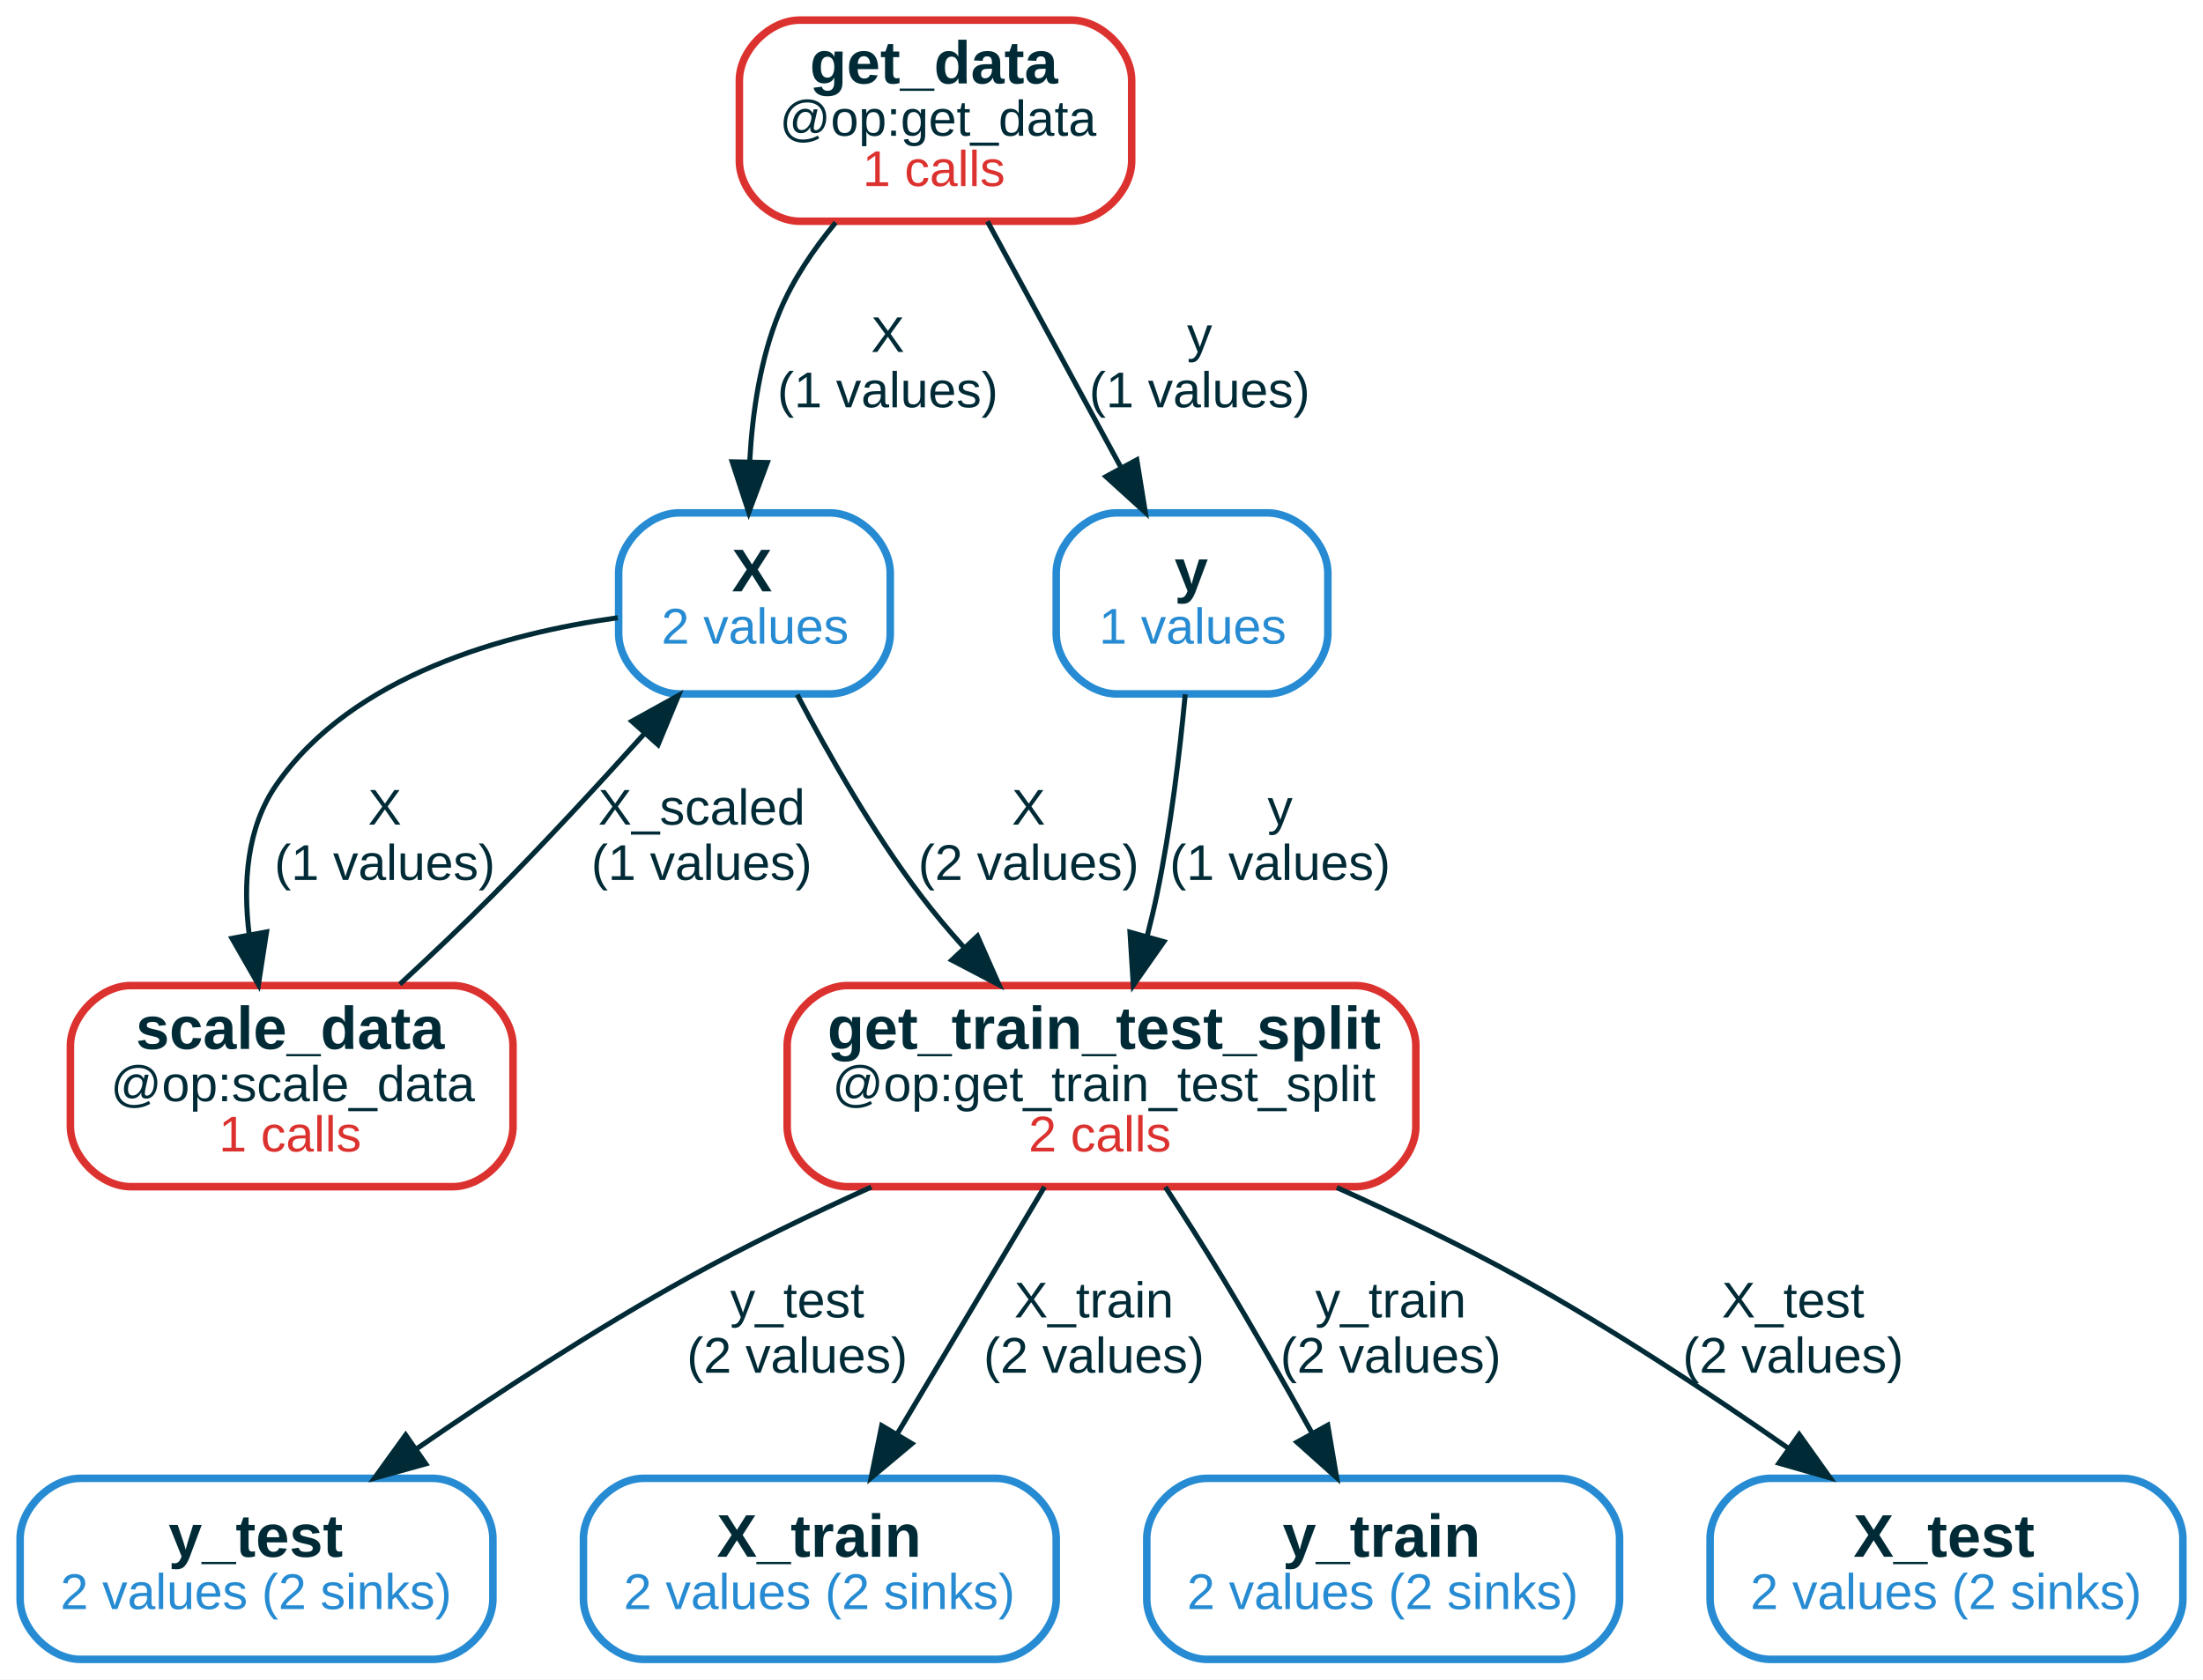
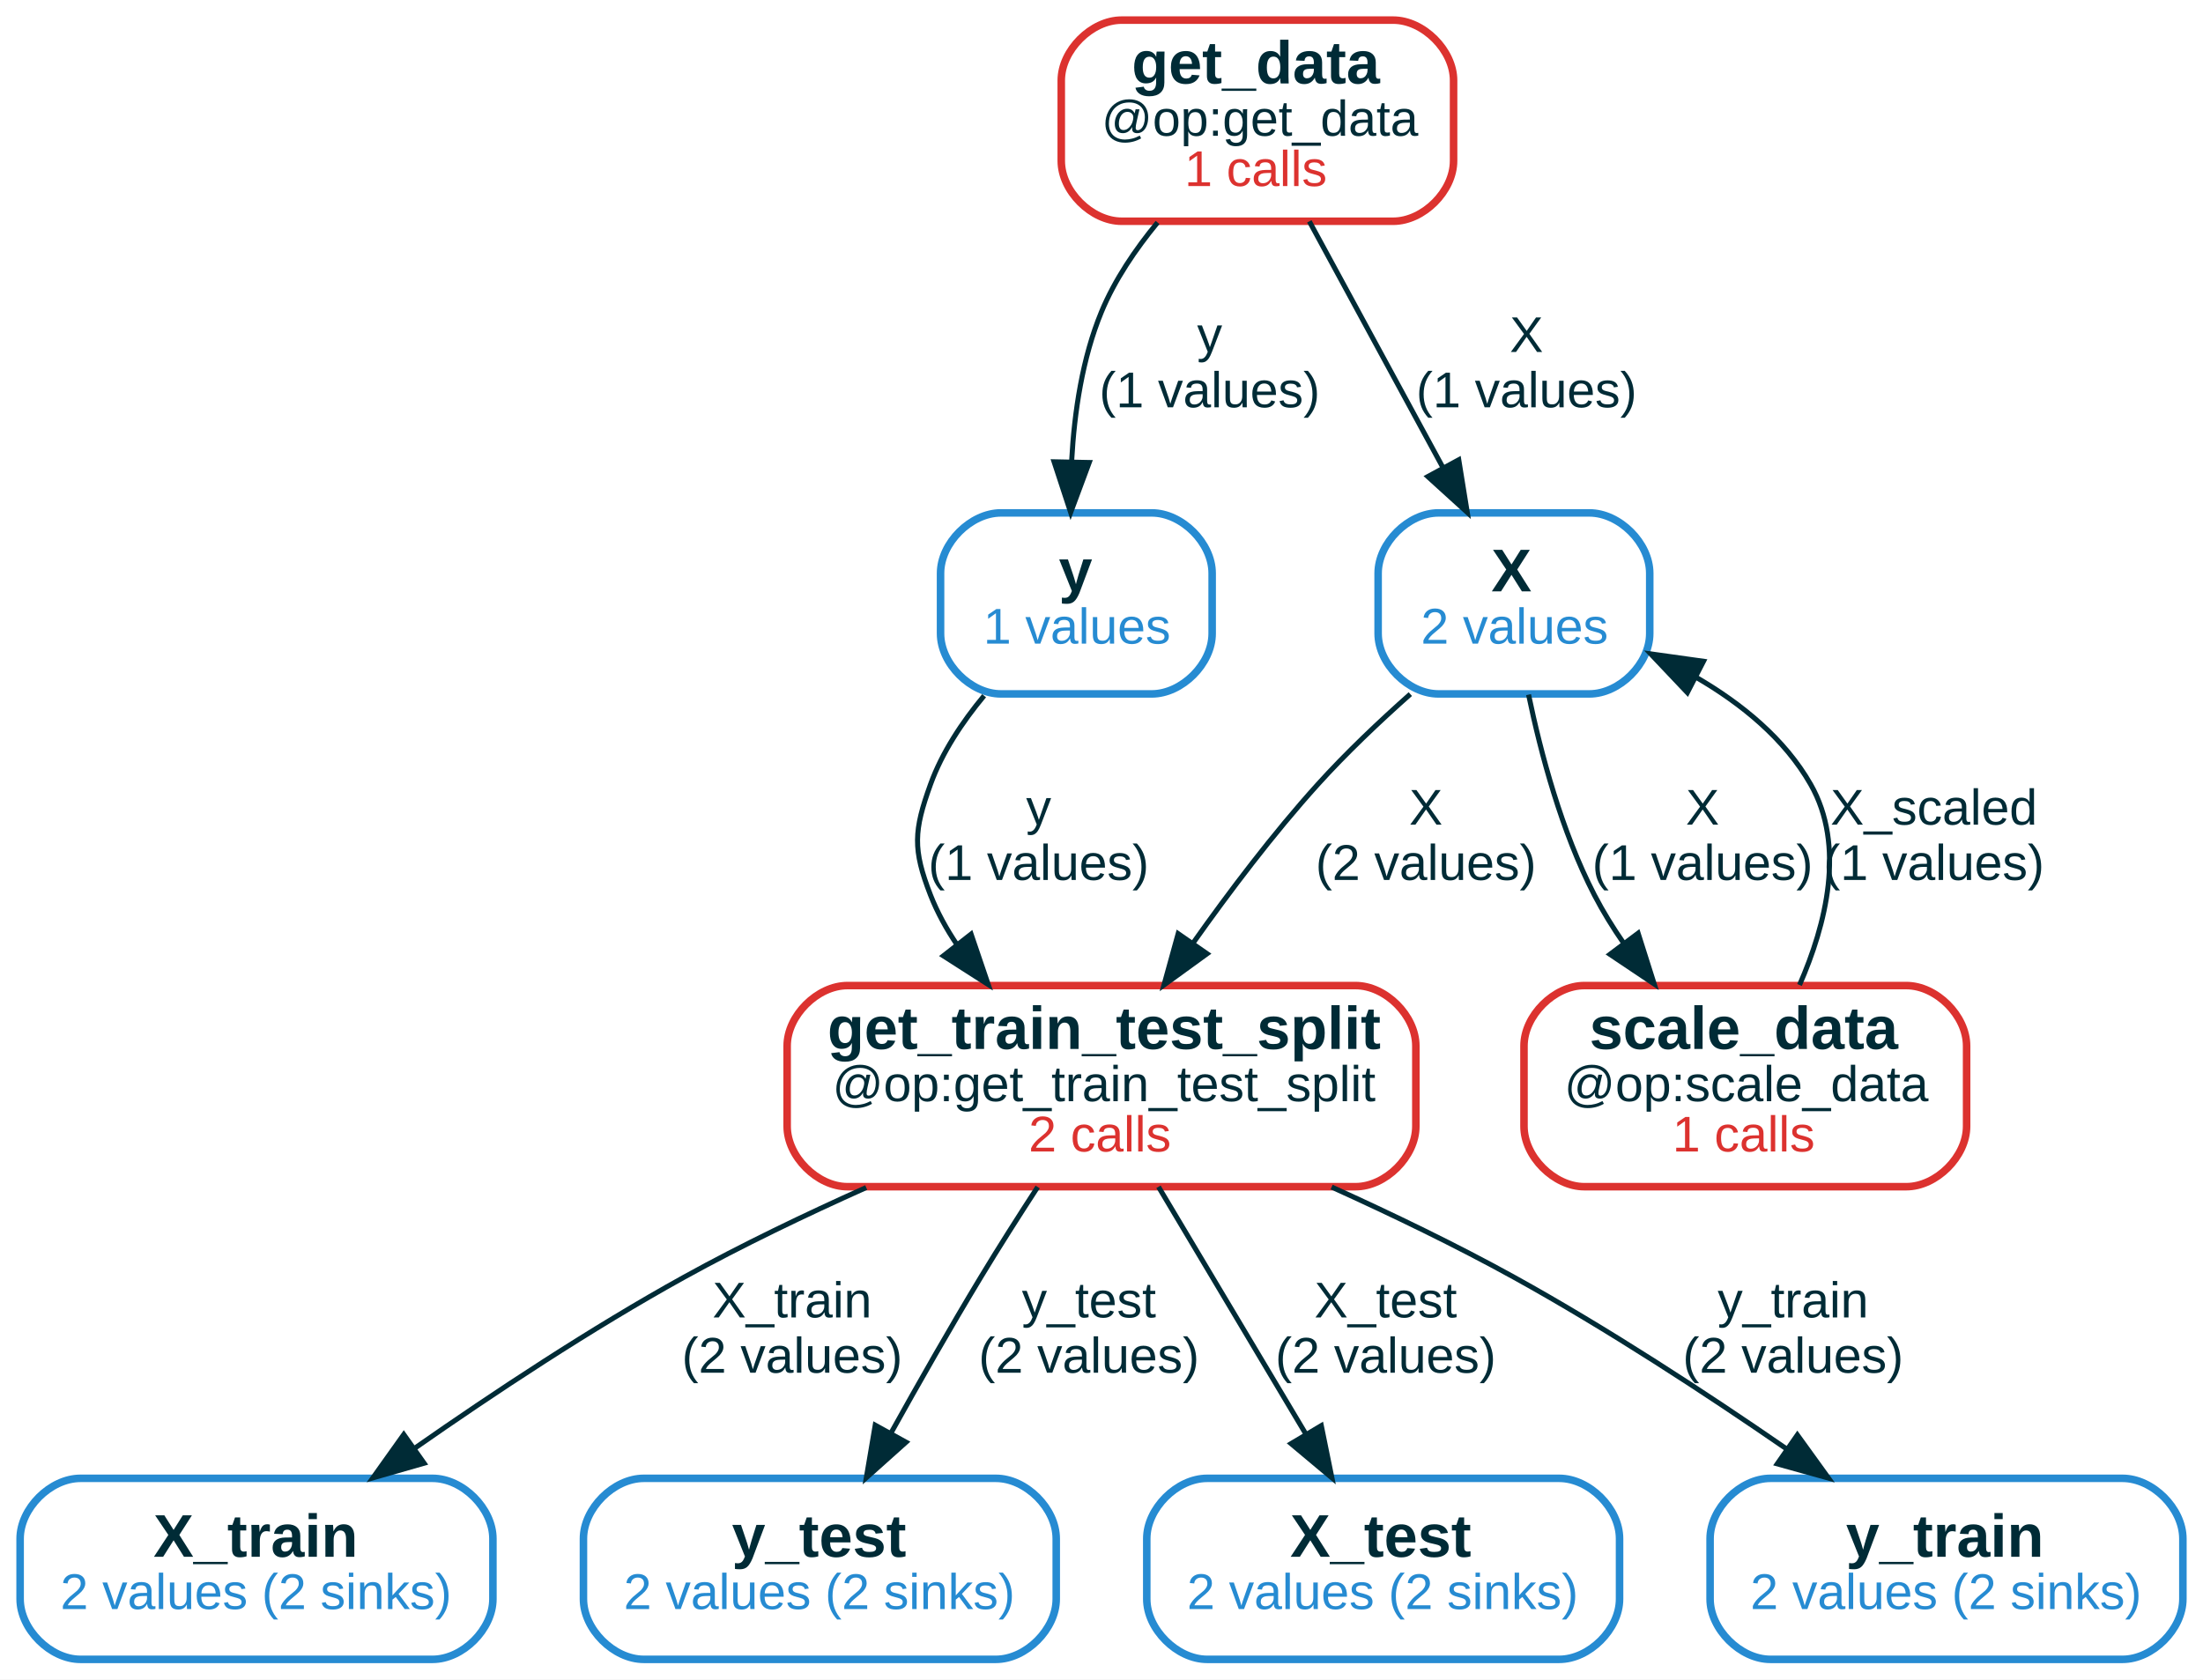
<svg xmlns="http://www.w3.org/2000/svg" width="438pt" height="334pt" viewBox="0.00 0.00 438.00 334.00">
  <g id="graph0" class="graph" transform="scale(1 1) rotate(0) translate(4 330)">
    <polygon fill="white" stroke="transparent" points="-4,4 -4,-330 434,-330 434,4 -4,4" />
    <g id="node1" class="node">
      <path fill="none" stroke="#268bd2" stroke-width="1.5" d="M82,-36C82,-36 12,-36 12,-36 6,-36 0,-30 0,-24 0,-24 0,-12 0,-12 0,-6 6,0 12,0 12,0 82,0 82,0 88,0 94,-6 94,-12 94,-12 94,-24 94,-24 94,-30 88,-36 82,-36" />
-       <text text-anchor="start" x="29.5" y="-20.4" font-family="Liberation Sans,Helvetica,Arial,sans-serif" font-weight="bold" font-size="12.00" fill="#002b36">y_test</text>
+       <text text-anchor="start" x="26.5" y="-20.4" font-family="Liberation Sans,Helvetica,Arial,sans-serif" font-weight="bold" font-size="12.00" fill="#002b36">X_train</text>
      <text text-anchor="start" x="8" y="-10" font-family="Liberation Sans,Helvetica,Arial,sans-serif" font-size="10.00" fill="#268bd2">2 values (2 sinks)</text>
    </g>
    <g id="node2" class="node">
      <path fill="none" stroke="#268bd2" stroke-width="1.5" d="M194,-36C194,-36 124,-36 124,-36 118,-36 112,-30 112,-24 112,-24 112,-12 112,-12 112,-6 118,0 124,0 124,0 194,0 194,0 200,0 206,-6 206,-12 206,-12 206,-24 206,-24 206,-30 200,-36 194,-36" />
-       <text text-anchor="start" x="138.5" y="-20.4" font-family="Liberation Sans,Helvetica,Arial,sans-serif" font-weight="bold" font-size="12.00" fill="#002b36">X_train</text>
+       <text text-anchor="start" x="141.5" y="-20.4" font-family="Liberation Sans,Helvetica,Arial,sans-serif" font-weight="bold" font-size="12.00" fill="#002b36">y_test</text>
      <text text-anchor="start" x="120" y="-10" font-family="Liberation Sans,Helvetica,Arial,sans-serif" font-size="10.00" fill="#268bd2">2 values (2 sinks)</text>
    </g>
    <g id="node3" class="node">
      <path fill="none" stroke="#268bd2" stroke-width="1.5" d="M306,-36C306,-36 236,-36 236,-36 230,-36 224,-30 224,-24 224,-24 224,-12 224,-12 224,-6 230,0 236,0 236,0 306,0 306,0 312,0 318,-6 318,-12 318,-12 318,-24 318,-24 318,-30 312,-36 306,-36" />
-       <text text-anchor="start" x="251" y="-20.4" font-family="Liberation Sans,Helvetica,Arial,sans-serif" font-weight="bold" font-size="12.00" fill="#002b36">y_train</text>
+       <text text-anchor="start" x="252.5" y="-20.4" font-family="Liberation Sans,Helvetica,Arial,sans-serif" font-weight="bold" font-size="12.00" fill="#002b36">X_test</text>
      <text text-anchor="start" x="232" y="-10" font-family="Liberation Sans,Helvetica,Arial,sans-serif" font-size="10.00" fill="#268bd2">2 values (2 sinks)</text>
    </g>
    <g id="node4" class="node">
-       <path fill="none" stroke="#268bd2" stroke-width="1.5" d="M418,-36C418,-36 348,-36 348,-36 342,-36 336,-30 336,-24 336,-24 336,-12 336,-12 336,-6 342,0 348,0 348,0 418,0 418,0 424,0 430,-6 430,-12 430,-12 430,-24 430,-24 430,-30 424,-36 418,-36" />
-       <text text-anchor="start" x="364.5" y="-20.4" font-family="Liberation Sans,Helvetica,Arial,sans-serif" font-weight="bold" font-size="12.00" fill="#002b36">X_test</text>
-       <text text-anchor="start" x="344" y="-10" font-family="Liberation Sans,Helvetica,Arial,sans-serif" font-size="10.00" fill="#268bd2">2 values (2 sinks)</text>
+       <path fill="none" stroke="#268bd2" stroke-width="1.5" d="M225,-228C225,-228 195,-228 195,-228 189,-228 183,-222 183,-216 183,-216 183,-204 183,-204 183,-198 189,-192 195,-192 195,-192 225,-192 225,-192 231,-192 237,-198 237,-204 237,-204 237,-216 237,-216 237,-222 231,-228 225,-228" />
+       <text text-anchor="start" x="206.5" y="-212.4" font-family="Liberation Sans,Helvetica,Arial,sans-serif" font-weight="bold" font-size="12.00" fill="#002b36">y</text>
+       <text text-anchor="start" x="191.5" y="-202" font-family="Liberation Sans,Helvetica,Arial,sans-serif" font-size="10.00" fill="#268bd2">1 values</text>
    </g>
-     <g id="node5" class="node">
-       <path fill="none" stroke="#268bd2" stroke-width="1.5" d="M161,-228C161,-228 131,-228 131,-228 125,-228 119,-222 119,-216 119,-216 119,-204 119,-204 119,-198 125,-192 131,-192 131,-192 161,-192 161,-192 167,-192 173,-198 173,-204 173,-204 173,-216 173,-216 173,-222 167,-228 161,-228" />
-       <text text-anchor="start" x="141.5" y="-212.4" font-family="Liberation Sans,Helvetica,Arial,sans-serif" font-weight="bold" font-size="12.00" fill="#002b36">X</text>
-       <text text-anchor="start" x="127.5" y="-202" font-family="Liberation Sans,Helvetica,Arial,sans-serif" font-size="10.00" fill="#268bd2">2 values</text>
-     </g>
-     <g id="node8" class="node">
+     <g id="node9" class="node">
      <path fill="none" stroke="#dc322f" stroke-width="1.5" d="M265.5,-134C265.5,-134 164.5,-134 164.5,-134 158.5,-134 152.5,-128 152.5,-122 152.5,-122 152.5,-106 152.5,-106 152.5,-100 158.5,-94 164.5,-94 164.5,-94 265.5,-94 265.5,-94 271.5,-94 277.5,-100 277.5,-106 277.5,-106 277.5,-122 277.5,-122 277.5,-128 271.5,-134 265.5,-134" />
      <text text-anchor="start" x="160.5" y="-121.4" font-family="Liberation Sans,Helvetica,Arial,sans-serif" font-weight="bold" font-size="12.00" fill="#002b36">get_train_test_split</text>
      <text text-anchor="start" x="161.5" y="-111" font-family="Liberation Sans,Helvetica,Arial,sans-serif" font-size="10.00" fill="#002b36">@op:get_train_test_split</text>
      <text text-anchor="start" x="200.5" y="-101" font-family="Liberation Sans,Helvetica,Arial,sans-serif" font-size="10.00" fill="#dc322f">2 calls</text>
    </g>
+     <g id="edge7" class="edge">
+       <path fill="none" stroke="#002b36" d="M191.66,-191.64C187.33,-186.43 183.3,-180.38 181,-174 177.68,-164.8 177.45,-161.11 181,-152 182.35,-148.55 184.18,-145.22 186.31,-142.07" />
+       <polygon fill="#002b36" stroke="#002b36" points="189.07,-144.23 192.48,-134.2 183.56,-139.91 189.07,-144.23" />
+       <text text-anchor="middle" x="202.5" y="-166" font-family="Liberation Sans,Helvetica,Arial,sans-serif" font-size="10.00" fill="#002b36">y</text>
+       <text text-anchor="middle" x="202.5" y="-155" font-family="Liberation Sans,Helvetica,Arial,sans-serif" font-size="10.00" fill="#002b36">(1 values)</text>
+     </g>
+     <g id="node5" class="node">
+       <path fill="none" stroke="#268bd2" stroke-width="1.5" d="M312,-228C312,-228 282,-228 282,-228 276,-228 270,-222 270,-216 270,-216 270,-204 270,-204 270,-198 276,-192 282,-192 282,-192 312,-192 312,-192 318,-192 324,-198 324,-204 324,-204 324,-216 324,-216 324,-222 318,-228 312,-228" />
+       <text text-anchor="start" x="292.5" y="-212.4" font-family="Liberation Sans,Helvetica,Arial,sans-serif" font-weight="bold" font-size="12.00" fill="#002b36">X</text>
+       <text text-anchor="start" x="278.5" y="-202" font-family="Liberation Sans,Helvetica,Arial,sans-serif" font-size="10.00" fill="#268bd2">2 values</text>
+     </g>
+     <g id="node8" class="node">
+       <path fill="none" stroke="#dc322f" stroke-width="1.5" d="M375,-134C375,-134 311,-134 311,-134 305,-134 299,-128 299,-122 299,-122 299,-106 299,-106 299,-100 305,-94 311,-94 311,-94 375,-94 375,-94 381,-94 387,-100 387,-106 387,-106 387,-122 387,-122 387,-128 381,-134 375,-134" />
+       <text text-anchor="start" x="312" y="-121.4" font-family="Liberation Sans,Helvetica,Arial,sans-serif" font-weight="bold" font-size="12.00" fill="#002b36">scale_data</text>
+       <text text-anchor="start" x="307" y="-111" font-family="Liberation Sans,Helvetica,Arial,sans-serif" font-size="10.00" fill="#002b36">@op:scale_data</text>
+       <text text-anchor="start" x="328.5" y="-101" font-family="Liberation Sans,Helvetica,Arial,sans-serif" font-size="10.00" fill="#dc322f">1 calls</text>
+     </g>
    <g id="edge5" class="edge">
-       <path fill="none" stroke="#002b36" d="M154.5,-191.85C160.63,-180.16 169.47,-164.58 179,-152 181.62,-148.54 184.53,-145.07 187.54,-141.72" />
-       <polygon fill="#002b36" stroke="#002b36" points="190.34,-143.84 194.62,-134.15 185.23,-139.06 190.34,-143.84" />
-       <text text-anchor="middle" x="200.5" y="-166" font-family="Liberation Sans,Helvetica,Arial,sans-serif" font-size="10.00" fill="#002b36">X</text>
-       <text text-anchor="middle" x="200.5" y="-155" font-family="Liberation Sans,Helvetica,Arial,sans-serif" font-size="10.00" fill="#002b36">(2 values)</text>
-     </g>
-     <g id="node9" class="node">
-       <path fill="none" stroke="#dc322f" stroke-width="1.5" d="M86,-134C86,-134 22,-134 22,-134 16,-134 10,-128 10,-122 10,-122 10,-106 10,-106 10,-100 16,-94 22,-94 22,-94 86,-94 86,-94 92,-94 98,-100 98,-106 98,-106 98,-122 98,-122 98,-128 92,-134 86,-134" />
-       <text text-anchor="start" x="23" y="-121.4" font-family="Liberation Sans,Helvetica,Arial,sans-serif" font-weight="bold" font-size="12.00" fill="#002b36">scale_data</text>
-       <text text-anchor="start" x="18" y="-111" font-family="Liberation Sans,Helvetica,Arial,sans-serif" font-size="10.00" fill="#002b36">@op:scale_data</text>
-       <text text-anchor="start" x="39.5" y="-101" font-family="Liberation Sans,Helvetica,Arial,sans-serif" font-size="10.00" fill="#dc322f">1 calls</text>
+       <path fill="none" stroke="#002b36" d="M299.91,-191.86C302.34,-180.18 306.48,-164.6 313,-152 314.7,-148.72 316.71,-145.46 318.89,-142.32" />
+       <polygon fill="#002b36" stroke="#002b36" points="321.69,-144.41 324.89,-134.31 316.09,-140.21 321.69,-144.41" />
+       <text text-anchor="middle" x="334.5" y="-166" font-family="Liberation Sans,Helvetica,Arial,sans-serif" font-size="10.00" fill="#002b36">X</text>
+       <text text-anchor="middle" x="334.5" y="-155" font-family="Liberation Sans,Helvetica,Arial,sans-serif" font-size="10.00" fill="#002b36">(1 values)</text>
    </g>
    <g id="edge6" class="edge">
-       <path fill="none" stroke="#002b36" d="M118.83,-207.15C96.5,-204.04 66.18,-195.77 51,-174 45.02,-165.42 44.28,-154.31 45.55,-144.05" />
-       <polygon fill="#002b36" stroke="#002b36" points="49,-144.67 47.38,-134.2 42.12,-143.39 49,-144.67" />
-       <text text-anchor="middle" x="72.5" y="-166" font-family="Liberation Sans,Helvetica,Arial,sans-serif" font-size="10.00" fill="#002b36">X</text>
-       <text text-anchor="middle" x="72.5" y="-155" font-family="Liberation Sans,Helvetica,Arial,sans-serif" font-size="10.00" fill="#002b36">(1 values)</text>
+       <path fill="none" stroke="#002b36" d="M276.4,-191.96C270.22,-186.48 263.61,-180.21 258,-174 249.17,-164.23 240.43,-152.67 233.15,-142.38" />
+       <polygon fill="#002b36" stroke="#002b36" points="235.99,-140.33 227.42,-134.11 230.24,-144.32 235.99,-140.33" />
+       <text text-anchor="middle" x="279.5" y="-166" font-family="Liberation Sans,Helvetica,Arial,sans-serif" font-size="10.00" fill="#002b36">X</text>
+       <text text-anchor="middle" x="279.5" y="-155" font-family="Liberation Sans,Helvetica,Arial,sans-serif" font-size="10.00" fill="#002b36">(2 values)</text>
    </g>
    <g id="node6" class="node">
-       <path fill="none" stroke="#268bd2" stroke-width="1.5" d="M248,-228C248,-228 218,-228 218,-228 212,-228 206,-222 206,-216 206,-216 206,-204 206,-204 206,-198 212,-192 218,-192 218,-192 248,-192 248,-192 254,-192 260,-198 260,-204 260,-204 260,-216 260,-216 260,-222 254,-228 248,-228" />
-       <text text-anchor="start" x="229.5" y="-212.4" font-family="Liberation Sans,Helvetica,Arial,sans-serif" font-weight="bold" font-size="12.00" fill="#002b36">y</text>
-       <text text-anchor="start" x="214.5" y="-202" font-family="Liberation Sans,Helvetica,Arial,sans-serif" font-size="10.00" fill="#268bd2">1 values</text>
-     </g>
-     <g id="edge7" class="edge">
-       <path fill="none" stroke="#002b36" d="M231.65,-191.92C230.57,-180.53 228.77,-165.27 226,-152 225.44,-149.32 224.78,-146.56 224.07,-143.81" />
-       <polygon fill="#002b36" stroke="#002b36" points="227.4,-142.73 221.32,-134.05 220.66,-144.62 227.4,-142.73" />
-       <text text-anchor="middle" x="250.5" y="-166" font-family="Liberation Sans,Helvetica,Arial,sans-serif" font-size="10.00" fill="#002b36">y</text>
-       <text text-anchor="middle" x="250.5" y="-155" font-family="Liberation Sans,Helvetica,Arial,sans-serif" font-size="10.00" fill="#002b36">(1 values)</text>
+       <path fill="none" stroke="#268bd2" stroke-width="1.5" d="M418,-36C418,-36 348,-36 348,-36 342,-36 336,-30 336,-24 336,-24 336,-12 336,-12 336,-6 342,0 348,0 348,0 418,0 418,0 424,0 430,-6 430,-12 430,-12 430,-24 430,-24 430,-30 424,-36 418,-36" />
+       <text text-anchor="start" x="363" y="-20.4" font-family="Liberation Sans,Helvetica,Arial,sans-serif" font-weight="bold" font-size="12.00" fill="#002b36">y_train</text>
+       <text text-anchor="start" x="344" y="-10" font-family="Liberation Sans,Helvetica,Arial,sans-serif" font-size="10.00" fill="#268bd2">2 values (2 sinks)</text>
    </g>
    <g id="node7" class="node">
-       <path fill="none" stroke="#dc322f" stroke-width="1.5" d="M209,-326C209,-326 155,-326 155,-326 149,-326 143,-320 143,-314 143,-314 143,-298 143,-298 143,-292 149,-286 155,-286 155,-286 209,-286 209,-286 215,-286 221,-292 221,-298 221,-298 221,-314 221,-314 221,-320 215,-326 209,-326" />
-       <text text-anchor="start" x="157" y="-313.4" font-family="Liberation Sans,Helvetica,Arial,sans-serif" font-weight="bold" font-size="12.00" fill="#002b36">get_data</text>
-       <text text-anchor="start" x="151" y="-303" font-family="Liberation Sans,Helvetica,Arial,sans-serif" font-size="10.00" fill="#002b36">@op:get_data</text>
-       <text text-anchor="start" x="167.5" y="-293" font-family="Liberation Sans,Helvetica,Arial,sans-serif" font-size="10.00" fill="#dc322f">1 calls</text>
+       <path fill="none" stroke="#dc322f" stroke-width="1.5" d="M273,-326C273,-326 219,-326 219,-326 213,-326 207,-320 207,-314 207,-314 207,-298 207,-298 207,-292 213,-286 219,-286 219,-286 273,-286 273,-286 279,-286 285,-292 285,-298 285,-298 285,-314 285,-314 285,-320 279,-326 273,-326" />
+       <text text-anchor="start" x="221" y="-313.4" font-family="Liberation Sans,Helvetica,Arial,sans-serif" font-weight="bold" font-size="12.00" fill="#002b36">get_data</text>
+       <text text-anchor="start" x="215" y="-303" font-family="Liberation Sans,Helvetica,Arial,sans-serif" font-size="10.00" fill="#002b36">@op:get_data</text>
+       <text text-anchor="start" x="231.5" y="-293" font-family="Liberation Sans,Helvetica,Arial,sans-serif" font-size="10.00" fill="#dc322f">1 calls</text>
+     </g>
+     <g id="edge9" class="edge">
+       <path fill="none" stroke="#002b36" d="M226.15,-285.76C221.75,-280.43 217.63,-274.35 215,-268 211.19,-258.8 209.6,-248.06 209.07,-238.4" />
+       <polygon fill="#002b36" stroke="#002b36" points="212.56,-238.02 208.87,-228.09 205.57,-238.16 212.56,-238.02" />
+       <text text-anchor="middle" x="236.5" y="-260" font-family="Liberation Sans,Helvetica,Arial,sans-serif" font-size="10.00" fill="#002b36">y</text>
+       <text text-anchor="middle" x="236.5" y="-249" font-family="Liberation Sans,Helvetica,Arial,sans-serif" font-size="10.00" fill="#002b36">(1 values)</text>
    </g>
    <g id="edge8" class="edge">
-       <path fill="none" stroke="#002b36" d="M162.15,-285.76C157.75,-280.43 153.63,-274.35 151,-268 147.19,-258.8 145.6,-248.06 145.07,-238.4" />
-       <polygon fill="#002b36" stroke="#002b36" points="148.56,-238.02 144.87,-228.09 141.57,-238.16 148.56,-238.02" />
-       <text text-anchor="middle" x="172.5" y="-260" font-family="Liberation Sans,Helvetica,Arial,sans-serif" font-size="10.00" fill="#002b36">X</text>
-       <text text-anchor="middle" x="172.5" y="-249" font-family="Liberation Sans,Helvetica,Arial,sans-serif" font-size="10.00" fill="#002b36">(1 values)</text>
+       <path fill="none" stroke="#002b36" d="M256.32,-285.98C263.94,-271.94 274.39,-252.66 282.8,-237.17" />
+       <polygon fill="#002b36" stroke="#002b36" points="286.03,-238.56 287.72,-228.1 279.88,-235.22 286.03,-238.56" />
+       <text text-anchor="middle" x="299.5" y="-260" font-family="Liberation Sans,Helvetica,Arial,sans-serif" font-size="10.00" fill="#002b36">X</text>
+       <text text-anchor="middle" x="299.5" y="-249" font-family="Liberation Sans,Helvetica,Arial,sans-serif" font-size="10.00" fill="#002b36">(1 values)</text>
    </g>
-     <g id="edge9" class="edge">
-       <path fill="none" stroke="#002b36" d="M192.32,-285.98C199.94,-271.94 210.39,-252.66 218.8,-237.17" />
-       <polygon fill="#002b36" stroke="#002b36" points="222.03,-238.56 223.72,-228.1 215.88,-235.22 222.03,-238.56" />
-       <text text-anchor="middle" x="234.5" y="-260" font-family="Liberation Sans,Helvetica,Arial,sans-serif" font-size="10.00" fill="#002b36">y</text>
-       <text text-anchor="middle" x="234.5" y="-249" font-family="Liberation Sans,Helvetica,Arial,sans-serif" font-size="10.00" fill="#002b36">(1 values)</text>
+     <g id="edge10" class="edge">
+       <path fill="none" stroke="#002b36" d="M353.78,-134.11C359.07,-146.19 362.96,-161.79 356,-174 350.83,-183.08 342.27,-190.05 333.25,-195.29" />
+       <polygon fill="#002b36" stroke="#002b36" points="331.48,-192.26 324.19,-199.96 334.69,-198.49 331.48,-192.26" />
+       <text text-anchor="middle" x="380.5" y="-166" font-family="Liberation Sans,Helvetica,Arial,sans-serif" font-size="10.00" fill="#002b36">X_scaled</text>
+       <text text-anchor="middle" x="380.5" y="-155" font-family="Liberation Sans,Helvetica,Arial,sans-serif" font-size="10.00" fill="#002b36">(1 values)</text>
+     </g>
+     <g id="edge2" class="edge">
+       <path fill="none" stroke="#002b36" d="M168.22,-93.83C156.21,-88.45 143.46,-82.34 132,-76 113.63,-65.85 94.12,-52.93 78.42,-41.96" />
+       <polygon fill="#002b36" stroke="#002b36" points="80.32,-39.01 70.13,-36.09 76.28,-44.72 80.32,-39.01" />
+       <text text-anchor="middle" x="153.5" y="-68" font-family="Liberation Sans,Helvetica,Arial,sans-serif" font-size="10.00" fill="#002b36">X_train</text>
+       <text text-anchor="middle" x="153.5" y="-57" font-family="Liberation Sans,Helvetica,Arial,sans-serif" font-size="10.00" fill="#002b36">(2 values)</text>
    </g>
    <g id="edge3" class="edge">
-       <path fill="none" stroke="#002b36" d="M169.24,-93.93C157.26,-88.51 144.48,-82.34 133,-76 114.48,-65.77 94.74,-52.85 78.85,-41.89" />
-       <polygon fill="#002b36" stroke="#002b36" points="80.65,-38.88 70.45,-36.04 76.65,-44.63 80.65,-38.88" />
-       <text text-anchor="middle" x="154.5" y="-68" font-family="Liberation Sans,Helvetica,Arial,sans-serif" font-size="10.00" fill="#002b36">y_test</text>
-       <text text-anchor="middle" x="154.5" y="-57" font-family="Liberation Sans,Helvetica,Arial,sans-serif" font-size="10.00" fill="#002b36">(2 values)</text>
+       <path fill="none" stroke="#002b36" d="M202.31,-93.94C198.59,-88.22 194.56,-81.9 191,-76 184.95,-65.99 178.59,-54.8 173.14,-45" />
+       <polygon fill="#002b36" stroke="#002b36" points="176.14,-43.19 168.24,-36.12 170.01,-46.57 176.14,-43.19" />
+       <text text-anchor="middle" x="212.5" y="-68" font-family="Liberation Sans,Helvetica,Arial,sans-serif" font-size="10.00" fill="#002b36">y_test</text>
+       <text text-anchor="middle" x="212.5" y="-57" font-family="Liberation Sans,Helvetica,Arial,sans-serif" font-size="10.00" fill="#002b36">(2 values)</text>
    </g>
-     <g id="edge2" class="edge">
-       <path fill="none" stroke="#002b36" d="M203.67,-93.98C195.23,-79.81 183.6,-60.3 174.33,-44.74" />
-       <polygon fill="#002b36" stroke="#002b36" points="177.31,-42.9 169.19,-36.1 171.3,-46.48 177.31,-42.9" />
-       <text text-anchor="middle" x="213.5" y="-68" font-family="Liberation Sans,Helvetica,Arial,sans-serif" font-size="10.00" fill="#002b36">X_train</text>
-       <text text-anchor="middle" x="213.5" y="-57" font-family="Liberation Sans,Helvetica,Arial,sans-serif" font-size="10.00" fill="#002b36">(2 values)</text>
+     <g id="edge1" class="edge">
+       <path fill="none" stroke="#002b36" d="M226.33,-93.98C234.77,-79.81 246.4,-60.3 255.67,-44.74" />
+       <polygon fill="#002b36" stroke="#002b36" points="258.7,-46.48 260.81,-36.1 252.69,-42.9 258.7,-46.48" />
+       <text text-anchor="middle" x="271.5" y="-68" font-family="Liberation Sans,Helvetica,Arial,sans-serif" font-size="10.00" fill="#002b36">X_test</text>
+       <text text-anchor="middle" x="271.5" y="-57" font-family="Liberation Sans,Helvetica,Arial,sans-serif" font-size="10.00" fill="#002b36">(2 values)</text>
    </g>
    <g id="edge4" class="edge">
-       <path fill="none" stroke="#002b36" d="M227.69,-93.94C231.41,-88.22 235.44,-81.9 239,-76 245.05,-65.99 251.41,-54.8 256.86,-45" />
-       <polygon fill="#002b36" stroke="#002b36" points="259.99,-46.57 261.76,-36.12 253.86,-43.19 259.99,-46.57" />
-       <text text-anchor="middle" x="272.5" y="-68" font-family="Liberation Sans,Helvetica,Arial,sans-serif" font-size="10.00" fill="#002b36">y_train</text>
-       <text text-anchor="middle" x="272.5" y="-57" font-family="Liberation Sans,Helvetica,Arial,sans-serif" font-size="10.00" fill="#002b36">(2 values)</text>
-     </g>
-     <g id="edge1" class="edge">
-       <path fill="none" stroke="#002b36" d="M261.78,-93.83C273.79,-88.45 286.54,-82.34 298,-76 316.37,-65.85 335.88,-52.93 351.58,-41.96" />
-       <polygon fill="#002b36" stroke="#002b36" points="353.72,-44.72 359.87,-36.09 349.68,-39.01 353.72,-44.72" />
-       <text text-anchor="middle" x="352.5" y="-68" font-family="Liberation Sans,Helvetica,Arial,sans-serif" font-size="10.00" fill="#002b36">X_test</text>
+       <path fill="none" stroke="#002b36" d="M260.76,-93.93C272.74,-88.51 285.52,-82.34 297,-76 315.52,-65.77 335.26,-52.85 351.15,-41.89" />
+       <polygon fill="#002b36" stroke="#002b36" points="353.35,-44.63 359.55,-36.04 349.35,-38.88 353.35,-44.63" />
+       <text text-anchor="middle" x="352.5" y="-68" font-family="Liberation Sans,Helvetica,Arial,sans-serif" font-size="10.00" fill="#002b36">y_train</text>
      <text text-anchor="middle" x="352.5" y="-57" font-family="Liberation Sans,Helvetica,Arial,sans-serif" font-size="10.00" fill="#002b36">(2 values)</text>
-     </g>
-     <g id="edge10" class="edge">
-       <path fill="none" stroke="#002b36" d="M75.49,-134.26C81.57,-139.88 88.13,-146.09 94,-152 104.13,-162.2 114.9,-173.86 124,-183.97" />
-       <polygon fill="#002b36" stroke="#002b36" points="121.62,-186.56 130.9,-191.69 126.84,-181.9 121.62,-186.56" />
-       <text text-anchor="middle" x="135.5" y="-166" font-family="Liberation Sans,Helvetica,Arial,sans-serif" font-size="10.00" fill="#002b36">X_scaled</text>
-       <text text-anchor="middle" x="135.5" y="-155" font-family="Liberation Sans,Helvetica,Arial,sans-serif" font-size="10.00" fill="#002b36">(1 values)</text>
    </g>
  </g>
</svg>
